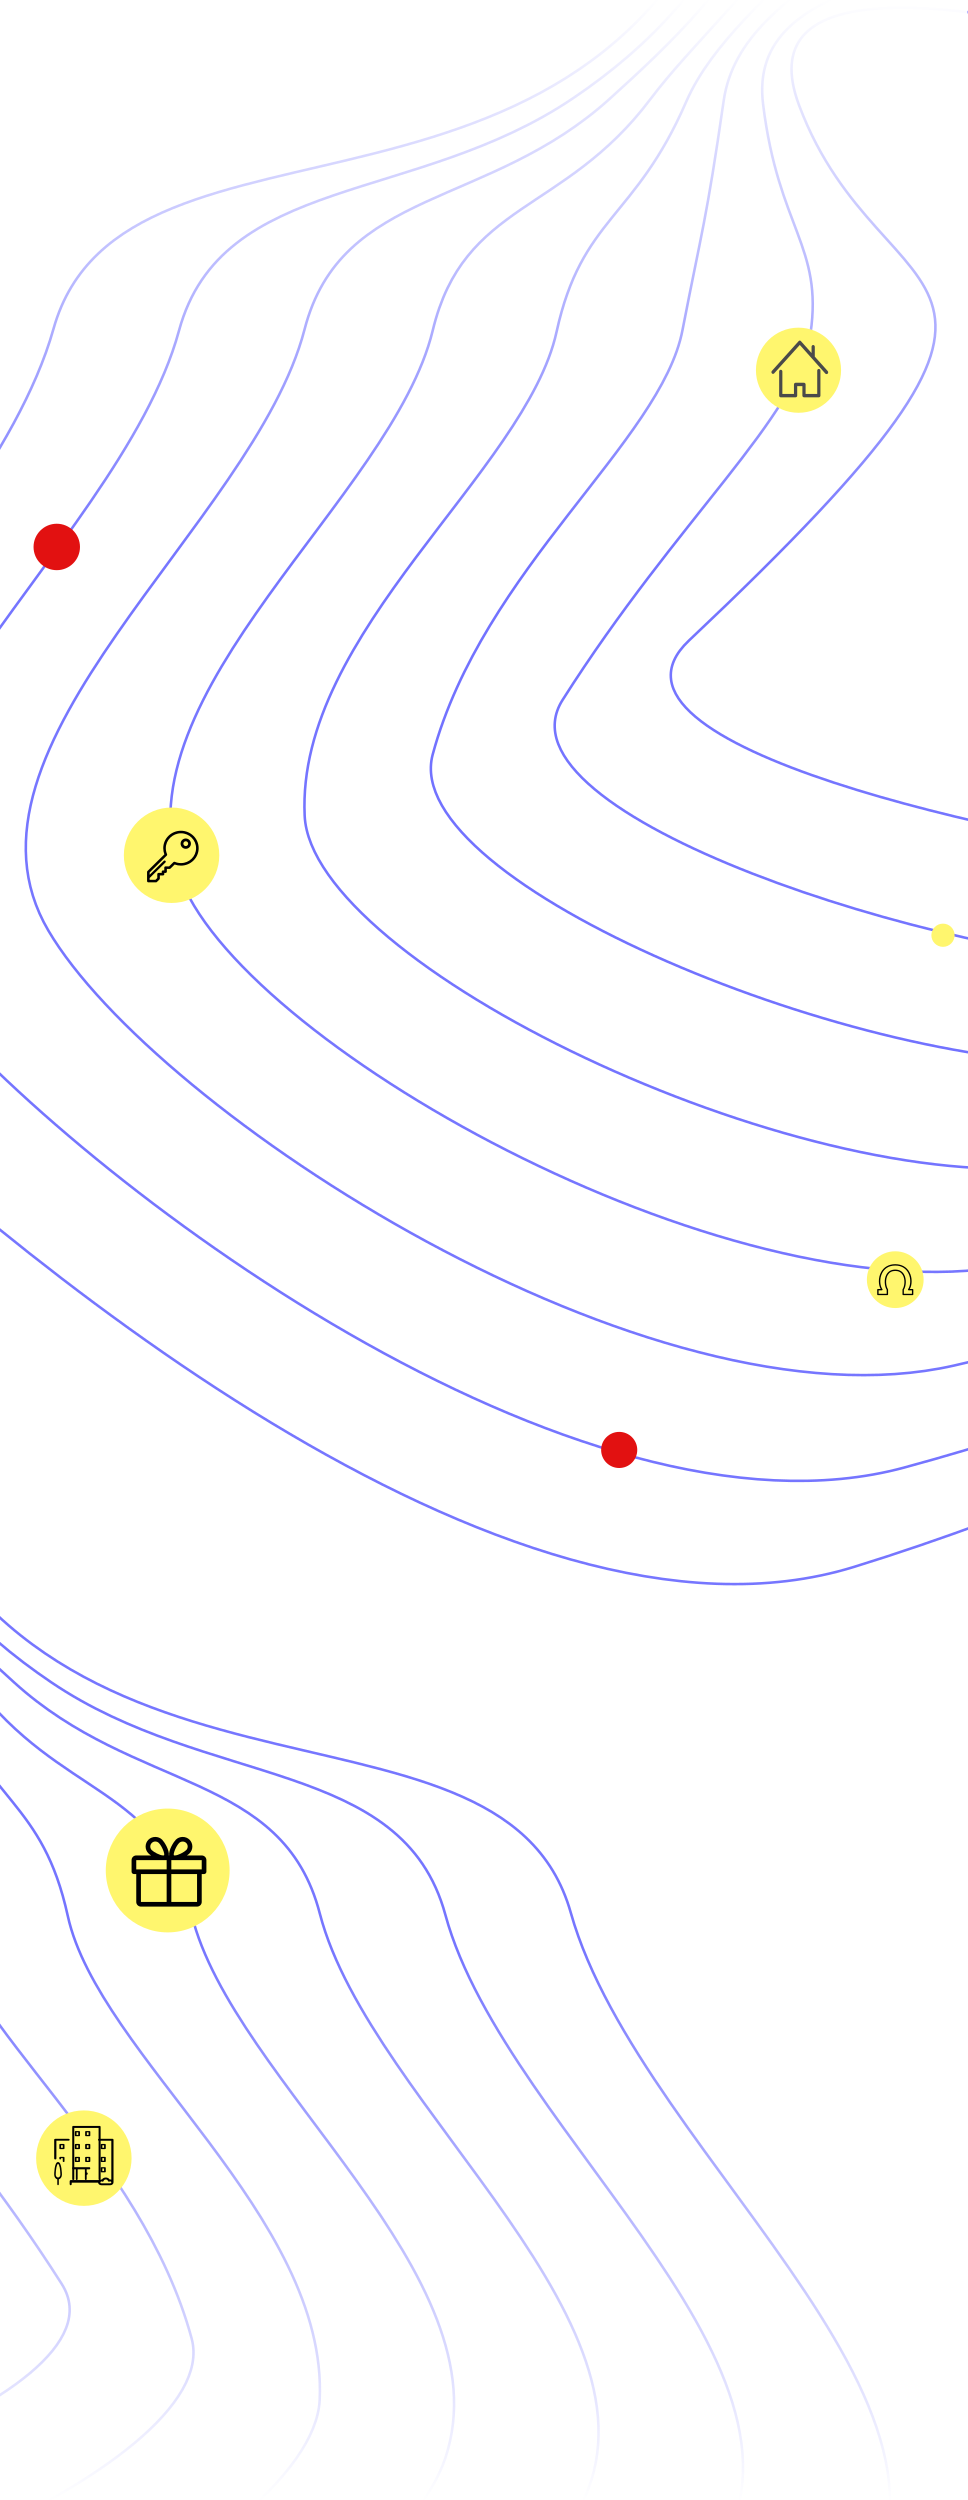
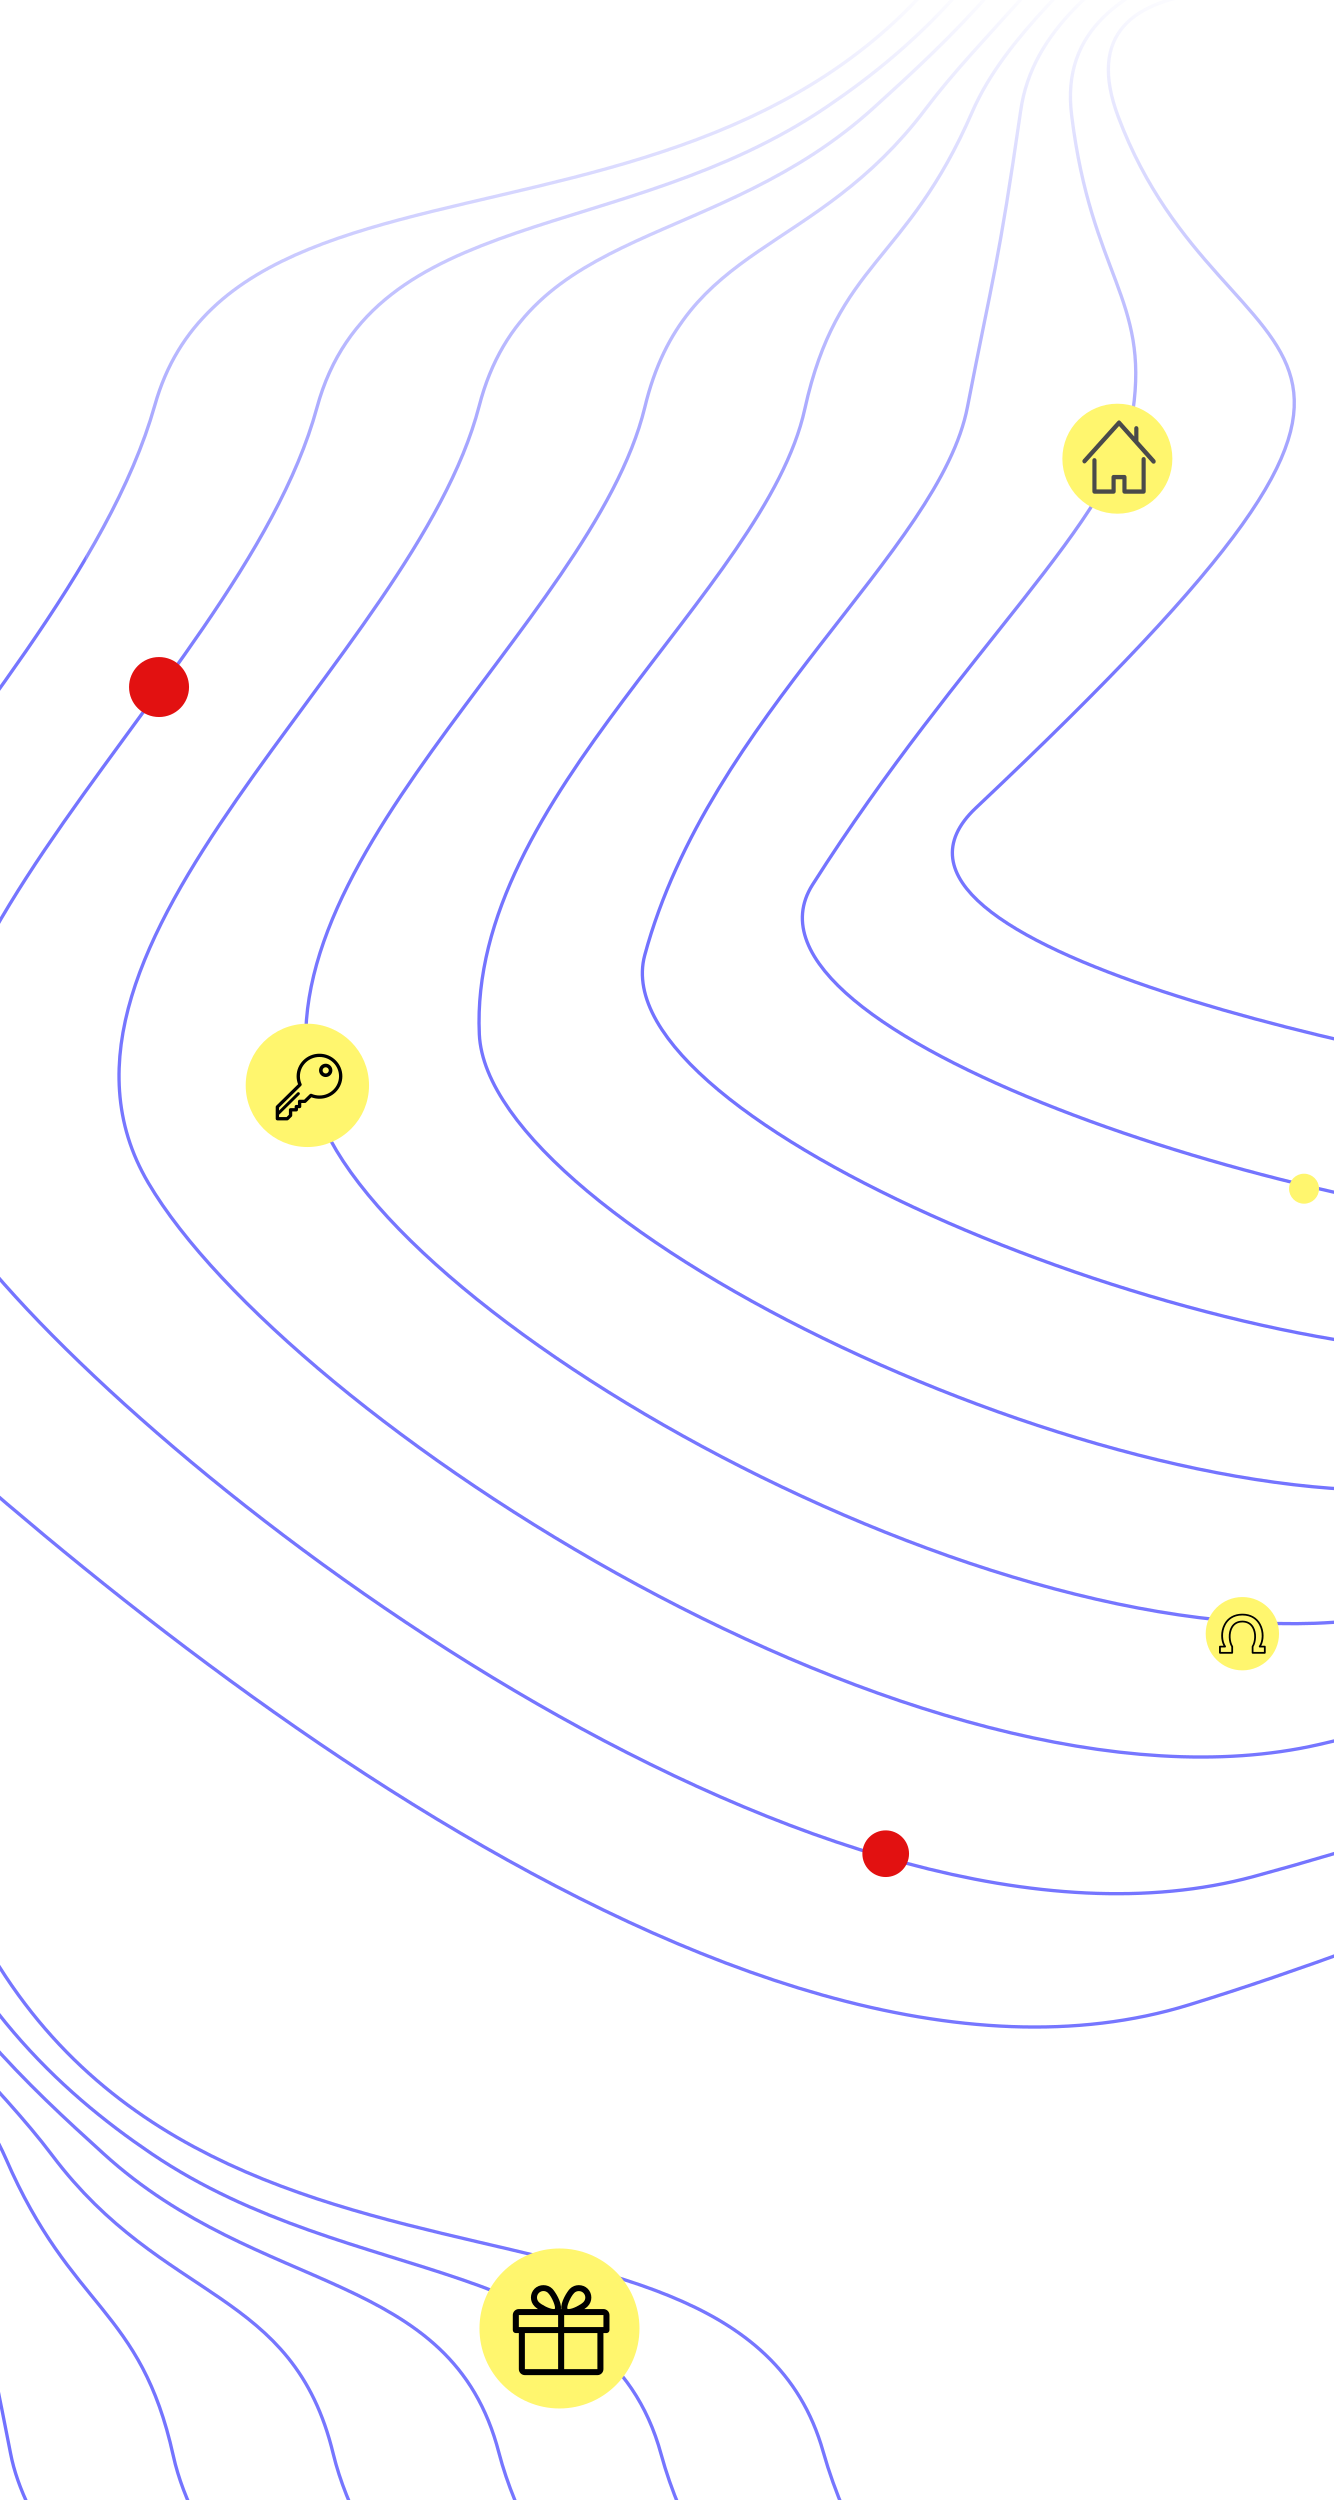
- <svg xmlns="http://www.w3.org/2000/svg" width="375px" height="969px" viewBox="0 0 375 969" version="1.1">
-   <defs>
-     <linearGradient x1="50%" y1="93.192%" x2="50%" y2="0%" id="linearGradient-1">
-       <stop stop-color="#FFFFFF" stop-opacity="0" offset="0%" />
-       <stop stop-color="#FFFFFF" offset="100%" />
+ <svg xmlns="http://www.w3.org/2000/svg" xmlns:xlink="http://www.w3.org/1999/xlink" width="400" height="750" viewBox="0 0 400 750" version="1.1" id="svg250">
+   <defs id="defs142">
+     <linearGradient x1="0.5" y1="0.932" x2="0.5" y2="0" id="linearGradient-1">
+       <stop stop-color="#FFFFFF" stop-opacity="0" offset="0%" id="stop137" />
+       <stop stop-color="#FFFFFF" offset="100%" id="stop139" />
    </linearGradient>
+     <linearGradient xlink:href="#linearGradient-1" id="linearGradient256" x1="146.202" y1="272.498" x2="146.202" y2="0" gradientTransform="scale(1.282473,0.7797435)" gradientUnits="userSpaceOnUse" />
+     <linearGradient xlink:href="#linearGradient-1" id="linearGradient258" x1="146.202" y1="1222.81" x2="146.202" y2="950.312" gradientTransform="scale(1.282473,0.7797435)" gradientUnits="userSpaceOnUse" />
  </defs>
-   <g id="3-вариант" stroke="none" stroke-width="1" fill="none" fill-rule="evenodd">
-     <g id="Untitled-1" transform="translate(438, 195) scale(-1, 1) translate(-438, -195) translate(-103, -224)" stroke="#3535FF">
-       <path d="M386.182,289.984 C386.182,289.984 706.041,166.886 669.253,264.875 C636.756,351.636 549.075,318.564 711.969,472.284 C755.502,513.521 585.66,549.042 510.856,558.841 C436.052,568.64 351.437,621.105 331.408,531.486 C311.378,441.867 386.182,289.984 386.182,289.984 Z" id="Shape" stroke-opacity="0.683" />
-       <path d="M361.453,248.87 C361.453,248.87 565.481,192.318 640.563,217.429 C668.106,226.616 686.469,238.866 683.204,264.59 C677.287,312.363 659.945,319.509 664.842,353.195 C669.534,385.452 716.257,424.855 760.939,495.289 C789.299,540 613.427,595.735 530.184,598.185 C446.941,600.839 363.085,629.422 328.197,566.949 C314.935,543.267 273.721,462.011 296.981,407.501 C326.156,338.495 361.453,248.87 361.453,248.87 Z" id="Shape" stroke-opacity="0.686" />
-       <path d="M337.073,206.818 C337.073,206.818 576.941,157.863 649.269,206.614 C674.604,223.749 695.036,238.843 698.509,263.117 C705.252,309.828 706.886,312.888 714.446,351.848 C722.619,394.887 791.882,444.658 811.292,516.459 C824.777,566.638 642.322,640.479 550.175,635.787 C458.029,631.095 357.709,644.354 324.814,601.11 C300.296,594.991 215.505,477.091 250.239,411.41 C290.898,334.713 337.073,206.818 337.073,206.818 Z" id="Shape" stroke-opacity="0.694" />
-       <path d="M312.443,166.251 C312.443,166.251 588.006,123.592 657.254,197.48 C680.541,222.381 703.01,240.546 713.02,263.406 C732.834,309.127 753.465,308.106 763.271,352.602 C775.118,406.69 864.181,469.148 860.912,540.177 C858.257,597.532 670.531,687.952 569.825,675.909 C469.12,663.663 360.856,657.335 321.84,637.129 C289.361,646.722 157.401,493.436 203.771,416.896 C255.452,331.987 312.443,166.251 312.443,166.251 Z" id="Shape" stroke-opacity="0.684" />
-       <path d="M287.246,124.511 C287.246,124.511 599.175,88.176 664.704,187.179 C686.139,219.635 710.84,241.069 726.967,262.503 C760.447,307.003 799.234,302.104 811.278,352.116 C826.997,416.825 932.947,491.945 909.675,562.574 C888.444,626.67 698.183,734.247 588.763,714.65 C479.343,695.054 363.391,669.129 317.867,671.783 C277.243,697.095 98.21,508.479 156.595,421.316 C219.062,328.028 287.246,124.511 287.246,124.511 Z" id="Shape" stroke-opacity="0.675" />
-       <path d="M263.434,83.23 C263.434,83.23 612.235,53.033 673.704,177.29 C693.513,217.281 720.062,241.765 742.321,261.964 C789.495,305.015 846.676,296.446 860.971,351.739 C880.576,427.231 1002.288,513.334 960.22,584.745 C919.172,654.525 727.209,780.21 609.172,753.277 C491.135,726.345 363.908,674.928 315.305,706.758 C262.209,741.647 40.226,523.739 110.68,426.007 C183.994,324.194 263.434,83.23 263.434,83.23 Z" id="Shape" stroke-opacity="0.674" />
-       <path d="M239.019,42.401 C239.019,42.401 624.737,18.522 681.677,167.918 C699.84,215.471 728.412,242.819 756.779,262.004 C817.596,303.231 893.107,291.393 909.638,352.213 C933.108,438.543 1070.66,534.262 1009.435,608.144 C948.414,681.821 755.351,827.134 628.615,792.847 C501.879,758.559 368.408,691.005 312.285,742.436 C253.305,796.52 -18.126,539.569 64.528,431.196 C148.202,320.987 239.019,42.401 239.019,42.401 Z" id="Shape" stroke-opacity="0.676" />
-       <path d="M214.041,0.479 C214.041,0.479 637.171,-16.873 689.424,157.259 C741.678,331.391 930.892,254.43 958.244,351.397 C985.595,448.568 1139.498,553.088 1058.872,630.253 C978.247,707.418 783.317,873.18 647.989,831.332 C512.661,789.687 373.251,704.969 308.546,777.234 C243.842,849.5 -77.231,554.517 17.274,435.503 C111.78,316.489 214.041,0.479 214.041,0.479 Z" id="Shape" stroke-opacity="0.675" />
+   <g id="3-вариант" style="fill:none;fill-rule:evenodd;stroke:none;stroke-width:1" transform="translate(25.7105,-5.888565)">
+     <g id="Untitled-1" transform="matrix(-1,0,0,1,979,-224)" style="stroke:#3535ff">
+       <path d="m 386.182,289.984 c 0,0 319.859,-123.099 283.07,-25.11 -32.497,86.761 -120.177,53.69 42.716,207.41 43.534,41.237 -126.309,76.758 -201.113,86.557 -74.804,9.799 -159.419,62.264 -179.448,-27.355 -20.03,-89.619 54.775,-241.502 54.775,-241.502 z" id="Shape" style="stroke-opacity:0.683" />
+       <path d="m 361.453,248.87 c 0,0 204.027,-56.552 279.109,-31.44 27.544,9.187 45.906,21.437 42.642,47.161 -5.917,47.773 -23.259,54.919 -18.362,88.605 4.693,32.257 51.415,71.66 96.097,142.095 C 789.298,540 613.427,595.735 530.184,598.185 446.941,600.839 363.085,629.422 328.197,566.949 314.935,543.267 273.721,462.011 296.981,407.501 326.156,338.495 361.453,248.87 361.453,248.87 Z" id="path145" style="stroke-opacity:0.686" />
+       <path d="m 337.073,206.818 c 0,0 239.867,-48.955 312.195,-0.204 25.335,17.134 45.767,32.229 49.24,56.502 6.742,46.711 8.377,49.771 15.937,88.731 8.173,43.04 77.436,92.811 96.846,164.611 13.485,50.179 -168.97,124.019 -261.116,119.328 -92.147,-4.692 -192.466,8.567 -225.361,-34.676 -24.518,-6.119 -109.309,-124.019 -74.575,-189.701 40.659,-76.696 86.834,-204.591 86.834,-204.591 z" id="path147" style="stroke-opacity:0.694" />
+       <path d="m 312.443,166.251 c 0,0 275.562,-42.659 344.81,31.229 23.287,24.901 45.757,43.067 55.766,65.927 19.814,45.72 40.446,44.7 50.251,89.195 11.848,54.089 100.91,116.546 97.642,187.575 C 858.257,597.532 670.531,687.952 569.825,675.909 469.12,663.663 360.856,657.335 321.84,637.129 289.361,646.722 157.401,493.436 203.771,416.896 255.452,331.987 312.443,166.251 312.443,166.251 Z" id="path149" style="stroke-opacity:0.684" />
+       <path d="m 287.246,124.511 c 0,0 311.929,-36.335 377.459,62.668 21.435,32.457 46.136,53.89 62.263,75.324 33.479,44.5 72.266,39.601 84.311,89.613 15.719,64.709 121.669,139.829 98.396,210.458 C 888.444,626.67 698.183,734.247 588.763,714.65 479.343,695.054 363.391,669.129 317.867,671.783 277.243,697.095 98.21,508.479 156.595,421.316 219.062,328.028 287.246,124.511 287.246,124.511 Z" id="path151" style="stroke-opacity:0.675" />
+       <path d="m 263.434,83.23 c 0,0 348.801,-30.197 410.271,94.06 19.809,39.991 46.357,64.475 68.617,84.674 47.174,43.051 104.355,34.482 118.65,89.775 19.605,75.493 141.318,161.595 99.249,233.007 C 919.172,654.525 727.209,780.21 609.172,753.277 491.135,726.345 363.908,674.928 315.305,706.758 262.209,741.647 40.226,523.739 110.68,426.007 183.994,324.194 263.434,83.23 263.434,83.23 Z" id="path153" style="stroke-opacity:0.674" />
+       <path d="m 239.019,42.401 c 0,0 385.718,-23.879 442.657,125.516 18.163,47.553 46.735,74.902 75.103,94.086 60.817,41.227 136.328,29.389 152.859,90.209 23.47,86.331 161.022,182.05 99.797,255.931 C 948.414,681.821 755.351,827.134 628.615,792.847 501.879,758.559 368.408,691.005 312.285,742.436 253.305,796.52 -18.126,539.569 64.528,431.196 148.202,320.986 239.019,42.401 239.019,42.401 Z" id="path155" style="stroke-opacity:0.676" />
+       <path d="m 214.041,0.479 c 0,0 423.13,-17.352 475.383,156.78 52.253,174.132 241.468,97.171 268.819,194.138 27.351,97.171 181.254,201.691 100.629,278.856 C 978.247,707.418 783.317,873.181 647.989,831.332 512.661,789.687 373.251,704.969 308.546,777.234 243.842,849.5 -77.231,554.517 17.274,435.503 111.78,316.489 214.041,0.479 214.041,0.479 Z" id="path157" style="stroke-opacity:0.675" />
    </g>
-     <g id="Untitled-1" transform="translate(-737, 390)" stroke="#3535FF">
-       <path d="M361.453,248.87 C361.453,248.87 565.481,192.318 640.563,217.429 C668.106,226.616 686.469,238.866 683.204,264.59 C677.287,312.363 659.945,319.509 664.842,353.195 C669.534,385.452 716.257,424.855 760.939,495.289 C789.299,540 613.427,595.735 530.184,598.185 C446.941,600.839 363.085,629.422 328.197,566.949 C314.935,543.267 273.721,462.011 296.981,407.501 C326.156,338.495 361.453,248.87 361.453,248.87 Z" id="Shape" stroke-opacity="0.686" />
-       <path d="M337.073,206.818 C337.073,206.818 576.941,157.863 649.269,206.614 C674.604,223.749 695.036,238.843 698.509,263.117 C705.252,309.828 706.886,312.888 714.446,351.848 C722.619,394.887 791.882,444.658 811.292,516.459 C824.777,566.638 642.322,640.479 550.175,635.787 C458.029,631.095 357.709,644.354 324.814,601.11 C300.296,594.991 215.505,477.091 250.239,411.41 C290.898,334.713 337.073,206.818 337.073,206.818 Z" id="Shape" stroke-opacity="0.694" />
-       <path d="M312.443,166.251 C312.443,166.251 588.006,123.592 657.254,197.48 C680.541,222.381 703.01,240.546 713.02,263.406 C732.834,309.127 753.465,308.106 763.271,352.602 C775.118,406.69 864.181,469.148 860.912,540.177 C858.257,597.532 670.531,687.952 569.825,675.909 C469.12,663.663 360.856,657.335 321.84,637.129 C289.361,646.722 157.401,493.436 203.771,416.896 C255.452,331.987 312.443,166.251 312.443,166.251 Z" id="Shape" stroke-opacity="0.684" />
-       <path d="M287.246,124.511 C287.246,124.511 599.175,88.176 664.704,187.179 C686.139,219.635 710.84,241.069 726.967,262.503 C760.447,307.003 799.234,302.104 811.278,352.116 C826.997,416.825 932.947,491.945 909.675,562.574 C888.444,626.67 698.183,734.247 588.763,714.65 C479.343,695.054 363.391,669.129 317.867,671.783 C277.243,697.095 98.21,508.479 156.595,421.316 C219.062,328.028 287.246,124.511 287.246,124.511 Z" id="Shape" stroke-opacity="0.675" />
-       <path d="M263.434,83.23 C263.434,83.23 612.235,53.033 673.704,177.29 C693.513,217.281 720.062,241.765 742.321,261.964 C789.495,305.015 846.676,296.446 860.971,351.739 C880.576,427.231 1002.288,513.334 960.22,584.745 C919.172,654.525 727.209,780.21 609.172,753.277 C491.135,726.345 363.908,674.928 315.305,706.758 C262.209,741.647 40.226,523.739 110.68,426.007 C183.994,324.194 263.434,83.23 263.434,83.23 Z" id="Shape" stroke-opacity="0.674" />
-       <path d="M239.019,42.401 C239.019,42.401 624.737,18.522 681.677,167.918 C699.84,215.471 728.412,242.819 756.779,262.004 C817.596,303.231 893.107,291.393 909.638,352.213 C933.108,438.543 1070.66,534.262 1009.435,608.144 C948.414,681.821 755.351,827.134 628.615,792.847 C501.879,758.559 368.408,691.005 312.285,742.436 C253.305,796.52 -18.126,539.569 64.528,431.196 C148.202,320.987 239.019,42.401 239.019,42.401 Z" id="Shape" stroke-opacity="0.676" />
-       <path d="M214.041,0.479 C214.041,0.479 637.171,-16.873 689.424,157.259 C741.678,331.391 930.892,254.43 958.244,351.397 C985.595,448.568 1139.498,553.088 1058.872,630.253 C978.247,707.418 783.317,873.18 647.989,831.332 C512.661,789.687 373.251,704.969 308.546,777.234 C243.842,849.5 -77.231,554.517 17.274,435.503 C111.78,316.489 214.041,0.479 214.041,0.479 Z" id="Shape" stroke-opacity="0.675" />
+     <g id="g174" transform="translate(-737,390)" style="stroke:#3535ff">
+       <path d="m 361.453,248.87 c 0,0 204.027,-56.552 279.109,-31.44 27.544,9.187 45.906,21.437 42.642,47.161 -5.917,47.773 -23.259,54.919 -18.362,88.605 4.693,32.257 51.415,71.66 96.097,142.095 C 789.298,540 613.427,595.735 530.184,598.185 446.941,600.839 363.085,629.422 328.197,566.949 314.935,543.267 273.721,462.011 296.981,407.501 326.156,338.495 361.453,248.87 361.453,248.87 Z" id="path160" style="stroke-opacity:0.686" />
+       <path d="m 337.073,206.818 c 0,0 239.867,-48.955 312.195,-0.204 25.335,17.134 45.767,32.229 49.24,56.502 6.742,46.711 8.377,49.771 15.937,88.731 8.173,43.04 77.436,92.811 96.846,164.611 13.485,50.179 -168.97,124.019 -261.116,119.328 -92.147,-4.692 -192.466,8.567 -225.361,-34.676 -24.518,-6.119 -109.309,-124.019 -74.575,-189.701 40.659,-76.696 86.834,-204.591 86.834,-204.591 z" id="path162" style="stroke-opacity:0.694" />
+       <path d="m 312.443,166.251 c 0,0 275.562,-42.659 344.81,31.229 23.287,24.901 45.757,43.067 55.766,65.927 19.814,45.72 40.446,44.7 50.251,89.195 11.848,54.089 100.91,116.546 97.642,187.575 C 858.257,597.532 670.531,687.952 569.825,675.909 469.12,663.663 360.856,657.335 321.84,637.129 289.361,646.722 157.401,493.436 203.771,416.896 255.452,331.987 312.443,166.251 312.443,166.251 Z" id="path164" style="stroke-opacity:0.684" />
+       <path d="m 287.246,124.511 c 0,0 311.929,-36.335 377.459,62.668 21.435,32.457 46.136,53.89 62.263,75.324 33.479,44.5 72.266,39.601 84.311,89.613 15.719,64.709 121.669,139.829 98.396,210.458 C 888.444,626.67 698.183,734.247 588.763,714.65 479.343,695.054 363.391,669.129 317.867,671.783 277.243,697.095 98.21,508.479 156.595,421.316 219.062,328.028 287.246,124.511 287.246,124.511 Z" id="path166" style="stroke-opacity:0.675" />
+       <path d="m 263.434,83.23 c 0,0 348.801,-30.197 410.271,94.06 19.809,39.991 46.357,64.475 68.617,84.674 47.174,43.051 104.355,34.482 118.65,89.775 19.605,75.493 141.318,161.595 99.249,233.007 C 919.172,654.525 727.209,780.21 609.172,753.277 491.135,726.345 363.908,674.928 315.305,706.758 262.209,741.647 40.226,523.739 110.68,426.007 183.994,324.194 263.434,83.23 263.434,83.23 Z" id="path168" style="stroke-opacity:0.674" />
+       <path d="m 239.019,42.401 c 0,0 385.718,-23.879 442.657,125.516 18.163,47.553 46.735,74.902 75.103,94.086 60.817,41.227 136.328,29.389 152.859,90.209 23.47,86.331 161.022,182.05 99.797,255.931 C 948.414,681.821 755.351,827.134 628.615,792.847 501.879,758.559 368.408,691.005 312.285,742.436 253.305,796.52 -18.126,539.569 64.528,431.196 148.202,320.986 239.019,42.401 239.019,42.401 Z" id="path170" style="stroke-opacity:0.676" />
+       <path d="m 214.041,0.479 c 0,0 423.13,-17.352 475.383,156.78 52.253,174.132 241.468,97.171 268.819,194.138 27.351,97.171 181.254,201.691 100.629,278.856 C 978.247,707.418 783.317,873.181 647.989,831.332 512.661,789.687 373.251,704.969 308.546,777.234 243.842,849.5 -77.231,554.517 17.274,435.503 111.78,316.489 214.041,0.479 214.041,0.479 Z" id="path172" style="stroke-opacity:0.675" />
    </g>
-     <rect id="Rectangle-2" fill="url(#linearGradient-1)" x="0" y="0" width="375" height="228" />
-     <rect id="Rectangle-2" fill="url(#linearGradient-1)" transform="translate(187.5, 855) scale(1, -1) translate(-187.5, -855) " x="0" y="741" width="375" height="228" />
-     <circle id="Oval-2" fill="#FFF66E" cx="309.5" cy="143.5" r="16.5" />
-     <circle id="Oval-2" fill="#FFF66E" cx="66.5" cy="331.5" r="18.5" />
-     <circle id="Oval-2" fill="#E21111" cx="22" cy="212" r="9" />
-     <circle id="Oval-2" fill="#FFF66E" cx="365.5" cy="362.5" r="4.5" />
-     <circle id="Oval-2" fill="#E21111" cx="240" cy="562" r="7" />
-     <circle id="Oval-2" fill="#FFF66E" cx="41.5" cy="841.5" r="4.5" />
-     <circle id="Oval-2" fill="#FFF66E" cx="347" cy="496" r="11" />
-     <circle id="Oval-2" fill="#FFF66E" cx="65" cy="725" r="24" />
-     <g id="house-outline" transform="translate(299, 132)" fill="#4A4A4A" fill-rule="nonzero">
-       <path d="M18.388,11 C18.03,11 17.753,11.287 17.753,11.662 L17.753,20.7 L13.251,20.7 L13.251,17.009 C13.251,16.663 12.974,16.36 12.639,16.36 L9.384,16.36 C9.026,16.36 8.737,16.663 8.737,17.009 L8.737,20.7 L4.247,20.7 L4.247,11.962 C4.247,11.613 3.97,11.323 3.612,11.323 C3.277,11.323 3,11.613 3,11.962 L3,21.361 C3,21.71 3.277,22 3.612,22 L9.384,22 C9.719,22 9.996,21.71 9.996,21.361 L9.996,17.671 L12.004,17.671 L12.004,21.361 C12.004,21.71 12.281,22 12.639,22 L18.388,22 C18.723,22 19,21.71 19,21.361 L19,11.662 C19,11.287 18.723,11 18.388,11 Z" id="Shape" />
-       <path d="M21.82,11.819 L16.817,6.232 L16.817,2.423 C16.817,2.026 16.529,1.72 16.171,1.72 C15.837,1.72 15.56,2.026 15.56,2.423 L15.56,4.835 L11.433,0.219 C11.307,0.077 11.156,0 11.007,0 C10.834,0 10.684,0.079 10.557,0.219 L0.193,11.742 C-0.056,12.018 -0.072,12.461 0.193,12.716 C0.423,13.011 0.82,12.992 1.069,12.716 L11.007,1.693 L20.921,12.82 C21.025,12.934 21.175,13 21.371,13 C21.544,13 21.694,12.934 21.82,12.82 C22.051,12.562 22.068,12.098 21.82,11.819 Z" id="Shape" />
+     <rect id="Rectangle-2" x="0" y="0" width="375" height="228" style="fill:url(#linearGradient256)" />
+     <rect id="rect177" transform="matrix(1,0,0,-1,0,1710)" x="0" y="741" width="375" height="228" style="fill:url(#linearGradient258)" />
+     <circle id="Oval-2" cx="309.5" cy="143.5" r="16.5" style="fill:#fff66e" />
+     <circle id="circle180" cx="66.5" cy="331.5" r="18.5" style="fill:#fff66e" />
+     <circle id="circle182" cx="22" cy="212" r="9" style="fill:#e21111" />
+     <circle id="circle184" cx="365.5" cy="362.5" r="4.5" style="fill:#fff66e" />
+     <circle id="circle186" cx="240" cy="562" r="7" style="fill:#e21111" />
+     <circle id="circle188" cx="41.5" cy="841.5" r="4.5" style="fill:#fff66e" />
+     <circle id="circle190" cx="347" cy="496" r="11" style="fill:#fff66e" />
+     <circle id="circle192" cx="142.131" cy="704.432" r="24" style="fill:#fff66e" />
+     <g id="house-outline" transform="translate(299,132)" style="fill:#4a4a4a;fill-rule:nonzero">
+       <path d="m 18.388,11 c -0.358,0 -0.635,0.287 -0.635,0.662 v 9.038 h -4.502 v -3.691 c 0,-0.346 -0.277,-0.649 -0.612,-0.649 H 9.384 c -0.358,0 -0.646,0.303 -0.646,0.649 v 3.691 H 4.247 v -8.738 c 0,-0.349 -0.277,-0.639 -0.635,-0.639 C 3.277,11.323 3,11.613 3,11.962 v 9.4 C 3,21.71 3.277,22 3.612,22 H 9.384 C 9.719,22 9.996,21.71 9.996,21.361 v -3.691 h 2.009 v 3.691 C 12.004,21.71 12.281,22 12.639,22 h 5.749 C 18.723,22 19,21.71 19,21.361 V 11.662 C 19,11.287 18.723,11 18.388,11 Z" id="path194" />
+       <path d="M 21.82,11.819 16.817,6.232 V 2.423 c 0,-0.397 -0.288,-0.703 -0.646,-0.703 -0.334,0 -0.611,0.306 -0.611,0.703 V 4.835 L 11.433,0.219 C 11.307,0.077 11.156,0 11.007,0 c -0.173,0 -0.323,0.079 -0.45,0.219 L 0.193,11.742 c -0.249,0.276 -0.265,0.719 0,0.974 0.23,0.295 0.627,0.276 0.876,0 L 11.007,1.693 20.921,12.82 C 21.025,12.934 21.175,13 21.371,13 c 0.173,0 0.323,-0.066 0.45,-0.18 0.231,-0.257 0.248,-0.722 0,-1.001 z" id="path196" />
    </g>
-     <g id="key-(1)" transform="translate(57, 322)" fill="#000000" fill-rule="nonzero">
-       <path d="M13.134,0 C9.347,0 6.267,3.032 6.267,6.76 C6.267,7.588 6.417,8.394 6.712,9.158 L0.147,15.622 C0.053,15.715 0,15.84 0,15.971 L0,19.507 C0,19.779 0.224,20 0.5,20 L3.461,20 C3.594,20 3.721,19.948 3.815,19.856 L4.812,18.875 C4.906,18.783 4.959,18.657 4.959,18.527 L4.959,17.321 L6.183,17.321 C6.459,17.321 6.683,17.1 6.683,16.828 L6.683,16.345 L7.174,16.345 C7.45,16.345 7.674,16.125 7.674,15.852 L7.674,14.793 L8.751,14.793 C8.883,14.793 9.011,14.741 9.105,14.648 L10.697,13.081 C11.473,13.372 12.292,13.519 13.134,13.519 C16.92,13.519 20,10.487 20,6.76 C20,3.032 16.92,0 13.134,0 Z M13.134,12.534 C12.315,12.534 11.522,12.371 10.779,12.05 C10.587,11.967 10.37,12.013 10.229,12.149 C10.227,12.15 10.226,12.151 10.224,12.153 L8.544,13.807 L7.174,13.807 C6.897,13.807 6.673,14.028 6.673,14.3 L6.673,15.36 L6.183,15.36 C5.907,15.36 5.682,15.58 5.682,15.852 L5.682,16.335 L4.459,16.335 C4.183,16.335 3.958,16.556 3.958,16.828 L3.958,18.322 L3.254,19.015 L1.001,19.015 L1.001,18.319 L7.117,12.297 C7.293,12.124 7.293,11.844 7.117,11.671 C6.941,11.497 6.656,11.497 6.48,11.671 L1.001,17.065 L1.001,16.175 L7.655,9.624 C7.656,9.622 7.658,9.621 7.659,9.619 C7.797,9.48 7.844,9.267 7.759,9.077 C7.433,8.346 7.268,7.566 7.268,6.76 C7.268,3.576 9.899,0.985 13.134,0.985 C16.368,0.985 18.999,3.576 18.999,6.76 C18.999,9.944 16.368,12.534 13.134,12.534 Z" id="Shape" />
-       <path d="M15,3 C13.897,3 13,3.897 13,5 C13,6.103 13.897,7 15,7 C16.103,7 17,6.103 17,5 C17,3.897 16.103,3 15,3 Z M15,5.932 C14.486,5.932 14.068,5.514 14.068,5 C14.068,4.486 14.486,4.068 15,4.068 C15.514,4.068 15.932,4.486 15.932,5 C15.932,5.514 15.514,5.932 15,5.932 Z" id="Shape" />
+     <g id="key-(1)" transform="translate(57,322)" style="fill:#000000;fill-rule:nonzero">
+       <path d="M 13.134,0 C 9.347,0 6.267,3.032 6.267,6.76 c 0,0.829 0.15,1.634 0.445,2.399 L 0.147,15.622 C 0.053,15.715 0,15.84 0,15.971 v 3.537 C 0,19.779 0.224,20 0.5,20 H 3.461 c 0.133,0 0.26,-0.052 0.354,-0.144 l 0.998,-0.981 c 0.094,-0.092 0.147,-0.218 0.147,-0.349 v -1.206 h 1.224 c 0.276,0 0.5,-0.221 0.5,-0.493 v -0.483 h 0.49 c 0.276,0 0.5,-0.221 0.5,-0.493 v -1.06 H 8.751 c 0.133,0 0.26,-0.052 0.354,-0.144 l 1.592,-1.567 c 0.777,0.291 1.595,0.438 2.437,0.438 C 16.92,13.519 20,10.487 20,6.76 20,3.032 16.92,0 13.134,0 Z m 0,12.534 c -0.819,0 -1.611,-0.163 -2.355,-0.484 -0.192,-0.083 -0.409,-0.037 -0.55,0.099 -0.002,0.001 -0.003,0.003 -0.005,0.004 L 8.544,13.807 H 7.174 c -0.276,0 -0.5,0.221 -0.5,0.493 v 1.06 h -0.49 c -0.276,0 -0.5,0.221 -0.5,0.493 v 0.483 H 4.459 c -0.276,0 -0.5,0.221 -0.5,0.493 v 1.494 l -0.704,0.692 H 1.001 V 18.319 L 7.117,12.297 c 0.176,-0.173 0.176,-0.454 0,-0.627 -0.176,-0.173 -0.461,-0.173 -0.637,0 L 1.001,17.065 v -0.89 L 7.655,9.624 c 0.002,-0.001 0.003,-0.003 0.004,-0.004 C 7.797,9.48 7.844,9.267 7.759,9.077 7.433,8.346 7.268,7.566 7.268,6.76 c 0,-3.184 2.631,-5.774 5.866,-5.774 3.234,0 5.866,2.59 5.866,5.774 -7.9e-5,3.184 -2.631,5.774 -5.866,5.774 z" id="path199" />
+       <path d="m 15,3 c -1.103,0 -2,0.897 -2,2 0,1.103 0.897,2 2,2 1.103,0 2,-0.897 2,-2 0,-1.103 -0.897,-2 -2,-2 z m 0,2.932 c -0.514,0 -0.932,-0.418 -0.932,-0.932 0,-0.514 0.418,-0.932 0.932,-0.932 0.514,0 0.932,0.418 0.932,0.932 0,0.514 -0.418,0.932 -0.932,0.932 z" id="path201" />
    </g>
-     <circle id="Oval-2" fill="#FFF66E" cx="32.5" cy="836.5" r="18.5" />
-     <g id="horseshoe" transform="translate(340, 490)" fill="#000000" fill-rule="nonzero">
-       <path d="M13.729,9.604 L12.665,9.604 C13.53,8.036 13.699,5.326 12.492,3.092 C11.415,1.098 9.463,0 7,0 C4.537,0 2.585,1.098 1.509,3.092 C0.304,5.326 0.475,8.022 1.335,9.604 L0.271,9.604 C0.121,9.604 0,9.721 0,9.865 L0,11.739 C0,11.883 0.121,12 0.271,12 L3.946,12 C4.095,12 4.217,11.883 4.217,11.739 C4.219,11.721 4.219,11.704 4.217,11.687 L4.217,9.857 C4.217,9.808 4.202,9.761 4.176,9.719 C3.363,8.451 3.119,5.874 4.084,4.203 C4.697,3.152 5.67,2.613 7,2.613 C8.331,2.613 9.303,3.152 9.924,4.21 C10.889,5.88 10.659,8.46 9.846,9.726 C9.819,9.768 9.805,9.816 9.805,9.865 L9.805,11.739 C9.805,11.883 9.926,12 10.076,12 L13.729,12 C13.879,12 14,11.883 14,11.739 L14,9.865 C14,9.721 13.879,9.604 13.729,9.604 Z M13.459,11.477 L10.331,11.477 L10.331,9.938 C11.214,8.502 11.45,5.786 10.396,3.957 C9.697,2.744 8.521,2.091 7,2.091 C5.479,2.091 4.304,2.744 3.613,3.957 C2.558,5.786 2.8,8.502 3.677,9.938 L3.677,11.477 L0.542,11.477 L0.542,10.127 L1.819,10.127 C1.968,10.125 2.089,10.01 2.089,9.864 C2.089,9.812 2.072,9.76 2.04,9.716 C1.076,8.386 0.783,5.569 1.987,3.332 C2.683,2.051 4.115,0.523 7,0.523 C9.886,0.523 11.317,2.051 12.013,3.332 C13.222,5.569 12.93,8.386 11.966,9.713 C11.88,9.832 11.91,9.995 12.034,10.077 C12.079,10.107 12.133,10.124 12.187,10.124 L13.464,10.124 L13.459,11.477 Z" id="Shape" />
+     <circle id="circle204" cx="32.5" cy="836.5" r="18.5" style="fill:#fff66e" />
+     <g id="horseshoe" transform="translate(340,490)" style="fill:#000000;fill-rule:nonzero">
+       <path d="M 13.729,9.604 H 12.665 C 13.53,8.036 13.699,5.326 12.492,3.092 11.415,1.098 9.463,0 7,0 4.537,0 2.585,1.098 1.509,3.092 0.304,5.326 0.475,8.022 1.335,9.604 H 0.271 C 0.121,9.604 0,9.721 0,9.865 V 11.739 C 0,11.883 0.121,12 0.271,12 H 3.946 c 0.149,0 0.271,-0.117 0.271,-0.261 0.002,-0.018 0.002,-0.035 0,-0.053 v -1.83 c 0,-0.048 -0.014,-0.096 -0.041,-0.137 C 3.363,8.451 3.119,5.874 4.084,4.203 4.697,3.152 5.67,2.613 7,2.613 c 1.33,0 2.303,0.538 2.923,1.597 0.966,1.67 0.735,4.25 -0.078,5.516 -0.027,0.042 -0.041,0.09 -0.041,0.139 V 11.739 C 9.805,11.883 9.926,12 10.076,12 h 3.653 C 13.879,12 14,11.883 14,11.739 V 9.865 C 14,9.721 13.879,9.604 13.729,9.604 Z M 13.459,11.477 H 10.331 V 9.938 C 11.214,8.502 11.45,5.786 10.396,3.957 9.697,2.744 8.521,2.091 7,2.091 c -1.521,0 -2.697,0.653 -3.388,1.866 C 2.558,5.786 2.8,8.502 3.677,9.938 V 11.477 H 0.542 V 10.127 H 1.819 c 0.149,-0.002 0.27,-0.118 0.27,-0.263 0,-0.053 -0.017,-0.104 -0.049,-0.148 C 1.076,8.386 0.783,5.569 1.987,3.332 2.683,2.051 4.115,0.523 7,0.523 c 2.886,0 4.317,1.529 5.013,2.81 1.208,2.237 0.916,5.053 -0.048,6.38 -0.085,0.119 -0.055,0.282 0.068,0.364 0.045,0.03 0.099,0.047 0.153,0.047 h 1.277 z" id="path206" />
    </g>
-     <g id="gift" transform="translate(51, 712)" fill="#000000" fill-rule="nonzero">
-       <path d="M27.188,7.174 L21.453,7.174 C21.864,6.895 22.218,6.617 22.464,6.368 C23.925,4.907 23.925,2.528 22.464,1.066 C21.045,-0.354 18.569,-0.356 17.148,1.066 C16.363,1.85 14.277,5.042 14.565,7.174 L14.435,7.174 C14.721,5.042 12.637,1.85 11.852,1.066 C10.431,-0.356 7.955,-0.354 6.536,1.066 C5.075,2.528 5.075,4.907 6.534,6.368 C6.782,6.617 7.136,6.895 7.547,7.174 L1.812,7.174 C0.814,7.174 0,7.983 0,8.976 L0,13.482 C0,13.98 0.406,14.383 0.906,14.383 L1.812,14.383 L1.812,25.198 C1.812,26.191 2.626,27 3.625,27 L25.375,27 C26.374,27 27.188,26.191 27.188,25.198 L27.188,14.383 L28.094,14.383 C28.594,14.383 29,13.98 29,13.482 L29,8.976 C29,7.983 28.186,7.174 27.188,7.174 Z M7.821,2.337 C8.189,1.969 8.676,1.767 9.195,1.767 C9.711,1.767 10.199,1.969 10.567,2.337 C11.789,3.559 13.003,6.68 12.581,7.115 C12.581,7.115 12.504,7.174 12.245,7.174 C10.993,7.174 8.602,5.88 7.821,5.098 C7.061,4.337 7.061,3.097 7.821,2.337 Z M13.594,25.198 L3.625,25.198 L3.625,14.383 L13.594,14.383 L13.594,25.198 Z M13.594,12.581 L1.812,12.581 L1.812,8.976 L12.245,8.976 L13.594,8.976 L13.594,12.581 Z M18.433,2.337 C19.169,1.603 20.445,1.605 21.179,2.337 C21.939,3.097 21.939,4.337 21.179,5.098 C20.398,5.88 18.007,7.174 16.755,7.174 C16.496,7.174 16.419,7.116 16.418,7.115 C15.997,6.68 17.212,3.559 18.433,2.337 Z M25.375,25.198 L15.406,25.198 L15.406,14.383 L25.375,14.383 L25.375,25.198 Z M27.188,12.581 L15.406,12.581 L15.406,8.976 L16.755,8.976 L27.188,8.976 L27.188,12.581 Z" id="Shape" />
+     <g id="gift" transform="translate(51,712)" style="fill:#000000;fill-rule:nonzero">
+       <path d="m 104.319,-13.394 h -5.735 c 0.411,-0.279 0.765,-0.557 1.011,-0.806 1.461,-1.462 1.461,-3.841 0,-5.303 -1.419,-1.42 -3.895,-1.422 -5.316,0 -0.785,0.784 -2.871,3.976 -2.583,6.108 h -0.131 c 0.286,-2.132 -1.798,-5.324 -2.583,-6.108 -1.421,-1.422 -3.897,-1.42 -5.316,0 -1.461,1.462 -1.461,3.841 -0.002,5.303 0.248,0.249 0.602,0.526 1.013,0.806 h -5.735 c -0.999,0 -1.812,0.809 -1.812,1.802 v 4.506 c 0,0.497 0.406,0.901 0.906,0.901 h 0.906 V 4.629 c 0,0.993 0.814,1.802 1.812,1.802 H 102.507 c 0.999,0 1.812,-0.809 1.812,-1.802 V -6.185 h 0.906 c 0.5,0 0.906,-0.404 0.906,-0.901 v -4.506 c 0,-0.993 -0.814,-1.802 -1.812,-1.802 z m -19.367,-4.838 c 0.368,-0.368 0.856,-0.57 1.374,-0.57 0.517,0 1.004,0.202 1.372,0.57 1.222,1.222 2.436,4.344 2.014,4.778 0,0 -0.076,0.059 -0.335,0.059 -1.252,0 -3.643,-1.294 -4.424,-2.076 -0.759,-0.761 -0.759,-2.001 0,-2.761 z m 5.773,22.861 h -9.969 V -6.185 h 9.969 z m 0,-12.617 h -11.781 v -3.605 h 10.433 1.349 z m 4.839,-10.245 c 0.736,-0.734 2.012,-0.732 2.746,0 0.759,0.761 0.759,2.001 0,2.761 -0.781,0.782 -3.172,2.076 -4.424,2.076 -0.259,0 -0.335,-0.058 -0.337,-0.059 -0.42,-0.434 0.794,-3.556 2.015,-4.778 z M 102.506,4.629 H 92.538 V -6.185 h 9.969 z m 1.812,-12.617 H 92.538 v -3.605 h 1.349 10.433 z" id="path209" />
    </g>
-     <g id="building" transform="translate(21, 824)" fill="#000000" fill-rule="nonzero">
-       <path d="M17.6,21 L6.4,21 C6.179,21 6,21.224 6,21.5 L6,22.5 C6,22.776 6.179,23 6.4,23 C6.621,23 6.8,22.776 6.8,22.5 L6.8,22 L17.6,22 C17.821,22 18,21.776 18,21.5 C18,21.224 17.821,21 17.6,21 Z" id="Shape" />
-       <path d="M8,8.75 C8,8.888 8.149,9 8.333,9 L9.667,9 C9.851,9 10,8.888 10,8.75 L10,7.25 C10,7.112 9.851,7 9.667,7 L8.333,7 C8.149,7 8,7.112 8,7.25 L8,8.75 L8,8.75 Z M8.667,7.5 L9.333,7.5 L9.333,8.5 L8.667,8.5 L8.667,7.5 Z" id="Shape" />
-       <path d="M5.571,5 L0.429,5 C0.192,5 0,5.163 0,5.364 L0,12.636 C0,12.837 0.192,13 0.429,13 C0.665,13 0.857,12.837 0.857,12.636 L0.857,5.727 L5.571,5.727 C5.808,5.727 6,5.564 6,5.364 C6,5.163 5.808,5 5.571,5 Z" id="Shape" />
-       <path d="M18,17.75 C18,17.888 18.149,18 18.333,18 L19.667,18 C19.851,18 20,17.888 20,17.75 L20,16.25 C20,16.112 19.851,16 19.667,16 L18.333,16 C18.149,16 18,16.112 18,16.25 L18,17.75 Z M18.667,16.5 L19.333,16.5 L19.333,17.5 L18.667,17.5 L18.667,16.5 Z" id="Shape" />
-       <path d="M1.5,14 C0.017,14 0,18.826 0,18.875 C0,19.781 0.516,20.538 1.2,20.712 L1.2,22.625 C1.2,22.832 1.334,23 1.5,23 C1.666,23 1.8,22.832 1.8,22.625 L1.8,20.712 C2.484,20.538 3,19.781 3,18.875 C3,18.826 2.983,14 1.5,14 Z M1.5,20 C1.004,20 0.6,19.495 0.6,18.875 C0.6,17.007 1.001,14.75 1.5,14.75 C1.999,14.75 2.4,17.007 2.4,18.875 C2.4,19.495 1.996,20 1.5,20 Z" id="Shape" />
-       <path d="M3.667,12 L2.333,12 C2.149,12 2,12.112 2,12.25 L2,12.75 C2,12.888 2.149,13 2.333,13 C2.517,13 2.667,12.888 2.667,12.75 L2.667,12.5 L3.333,12.5 L3.333,13.75 C3.333,13.888 3.483,14 3.667,14 C3.851,14 4,13.888 4,13.75 L4,12.25 C4,12.112 3.851,12 3.667,12 Z" id="Shape" />
-       <path d="M18.333,9 L19.667,9 C19.851,9 20,8.888 20,8.75 L20,7.25 C20,7.112 19.851,7 19.667,7 L18.333,7 C18.149,7 18,7.112 18,7.25 L18,8.75 C18,8.888 18.149,9 18.333,9 Z M18.667,7.5 L19.333,7.5 L19.333,8.5 L18.667,8.5 L18.667,7.5 Z" id="Shape" />
-       <path d="M3.667,7 L2.333,7 C2.149,7 2,7.112 2,7.25 L2,8.75 C2,8.888 2.149,9 2.333,9 L3.667,9 C3.851,9 4,8.888 4,8.75 L4,7.25 C4,7.112 3.851,7 3.667,7 Z M3.333,8.5 L2.667,8.5 L2.667,7.5 L3.333,7.5 L3.333,8.5 L3.333,8.5 Z" id="Shape" />
-       <path d="M12,8.75 C12,8.888 12.149,9 12.333,9 L13.667,9 C13.851,9 14,8.888 14,8.75 L14,7.25 C14,7.112 13.851,7 13.667,7 L12.333,7 C12.149,7 12,7.112 12,7.25 L12,8.75 Z M12.667,7.5 L13.333,7.5 L13.333,8.5 L12.667,8.5 L12.667,7.5 Z" id="Shape" />
-       <path d="M22.571,5 L17.429,5 C17.192,5 17,5.168 17,5.375 C17,5.582 17.192,5.75 17.429,5.75 L22.143,5.75 L22.143,20.819 C22.008,20.777 21.866,20.75 21.714,20.75 C21.64,20.75 21.566,20.756 21.494,20.767 C21.198,20.301 20.636,20 20,20 C19.364,20 18.802,20.301 18.506,20.767 C18.434,20.756 18.36,20.75 18.286,20.75 C17.577,20.75 17,21.255 17,21.875 C17,22.495 17.577,23 18.286,23 L21.714,23 C22.423,23 23,22.495 23,21.875 L23,5.375 C23,5.168 22.808,5 22.571,5 Z M21.714,22.25 L18.286,22.25 C18.05,22.25 17.857,22.082 17.857,21.875 C17.857,21.668 18.05,21.5 18.286,21.5 C18.368,21.5 18.446,21.521 18.518,21.561 C18.635,21.627 18.782,21.639 18.911,21.593 C19.041,21.548 19.136,21.449 19.168,21.331 C19.258,20.989 19.601,20.75 20,20.75 C20.399,20.75 20.742,20.989 20.832,21.331 C20.864,21.449 20.959,21.548 21.089,21.593 C21.218,21.639 21.365,21.627 21.482,21.561 C21.761,21.404 22.143,21.596 22.143,21.875 C22.143,22.082 21.95,22.25 21.714,22.25 Z" id="Shape" />
-       <path d="M12.333,4 L13.667,4 C13.851,4 14,3.888 14,3.75 L14,2.25 C14,2.112 13.851,2 13.667,2 L12.333,2 C12.149,2 12,2.112 12,2.25 L12,3.75 C12,3.888 12.149,4 12.333,4 Z M12.667,2.5 L13.333,2.5 L13.333,3.5 L12.667,3.5 L12.667,2.5 Z" id="Shape" />
-       <path d="M12,13.75 C12,13.888 12.149,14 12.333,14 L13.667,14 C13.851,14 14,13.888 14,13.75 L14,12.25 C14,12.112 13.851,12 13.667,12 L12.333,12 C12.149,12 12,12.112 12,12.25 L12,13.75 Z M12.667,12.5 L13.333,12.5 L13.333,13.5 L12.667,13.5 L12.667,12.5 Z" id="Shape" />
-       <path d="M8.333,4 L9.667,4 C9.851,4 10,3.888 10,3.75 L10,2.25 C10,2.112 9.851,2 9.667,2 L8.333,2 C8.149,2 8,2.112 8,2.25 L8,3.75 C8,3.888 8.149,4 8.333,4 Z M8.667,2.5 L9.333,2.5 L9.333,3.5 L8.667,3.5 L8.667,2.5 Z" id="Shape" />
-       <path d="M12.145,18.14 C12.055,18.235 12,18.366 12,18.497 C12,18.628 12.055,18.758 12.145,18.854 C12.24,18.945 12.37,19 12.5,19 C12.63,19 12.76,18.945 12.855,18.854 C12.945,18.759 13,18.628 13,18.497 C13,18.366 12.945,18.235 12.855,18.14 C12.665,17.953 12.335,17.953 12.145,18.14 Z" id="Shape" />
-       <path d="M8,13.75 C8,13.888 8.149,14 8.333,14 L9.667,14 C9.851,14 10,13.888 10,13.75 L10,12.25 C10,12.112 9.851,12 9.667,12 L8.333,12 C8.149,12 8,12.112 8,12.25 L8,13.75 L8,13.75 Z M8.667,12.5 L9.333,12.5 L9.333,13.5 L8.667,13.5 L8.667,12.5 Z" id="Shape" />
-       <path d="M7,16.417 C7,16.647 7.157,16.833 7.35,16.833 L8.4,16.833 L8.4,20.583 C8.4,20.813 8.557,21 8.75,21 C8.943,21 9.1,20.813 9.1,20.583 L9.1,16.833 L11.9,16.833 L11.9,20.583 C11.9,20.813 12.057,21 12.25,21 C12.443,21 12.6,20.813 12.6,20.583 L12.6,16.833 L13.65,16.833 C13.843,16.833 14,16.647 14,16.417 C14,16.187 13.843,16 13.65,16 L7.35,16 C7.157,16 7,16.187 7,16.417 Z" id="Shape" />
-       <path d="M18,13.75 C18,13.888 18.149,14 18.333,14 L19.667,14 C19.851,14 20,13.888 20,13.75 L20,12.25 C20,12.112 19.851,12 19.667,12 L18.333,12 C18.149,12 18,12.112 18,12.25 L18,13.75 Z M18.667,12.5 L19.333,12.5 L19.333,13.5 L18.667,13.5 L18.667,12.5 Z" id="Shape" />
-       <path d="M17.607,0 L7.393,0 C7.176,0 7,0.174 7,0.389 L7,20.611 C7,20.826 7.176,21 7.393,21 C7.61,21 7.786,20.826 7.786,20.611 L7.786,0.778 L17.214,0.778 L17.214,20.611 C17.214,20.826 17.39,21 17.607,21 C17.824,21 18,20.826 18,20.611 L18,0.389 C18,0.174 17.824,0 17.607,0 Z" id="Shape" />
+     <g id="building" transform="translate(21,824)" style="fill:#000000;fill-rule:nonzero">
+       <path d="M 17.6,21 H 6.4 C 6.179,21 6,21.224 6,21.5 v 1 C 6,22.776 6.179,23 6.4,23 6.621,23 6.8,22.776 6.8,22.5 V 22 H 17.6 C 17.821,22 18,21.776 18,21.5 18,21.224 17.821,21 17.6,21 Z" id="path212" />
+       <path d="M 8,8.75 C 8,8.888 8.149,9 8.333,9 H 9.667 C 9.851,9 10,8.888 10,8.75 V 7.25 C 10,7.112 9.851,7 9.667,7 H 8.333 C 8.149,7 8,7.112 8,7.25 V 8.75 Z M 8.667,7.5 H 9.333 V 8.5 H 8.667 Z" id="path214" />
+       <path d="M 5.571,5 H 0.429 C 0.192,5 0,5.163 0,5.364 V 12.636 C 0,12.837 0.192,13 0.429,13 0.665,13 0.857,12.837 0.857,12.636 V 5.727 H 5.571 C 5.808,5.727 6,5.564 6,5.364 6,5.163 5.808,5 5.571,5 Z" id="path216" />
+       <path d="M 18,17.75 C 18,17.888 18.149,18 18.333,18 h 1.333 C 19.851,18 20,17.888 20,17.75 V 16.25 C 20,16.112 19.851,16 19.667,16 H 18.333 C 18.149,16 18,16.112 18,16.25 Z m 0.667,-1.25 h 0.667 v 1 h -0.667 z" id="path218" />
+       <path d="M 1.5,14 C 0.017,14 0,18.826 0,18.875 c 0,0.906 0.516,1.663 1.2,1.837 v 1.913 C 1.2,22.832 1.334,23 1.5,23 1.666,23 1.8,22.832 1.8,22.625 V 20.712 C 2.484,20.538 3,19.781 3,18.875 3,18.826 2.983,14 1.5,14 Z m 0,6 c -0.496,0 -0.9,-0.505 -0.9,-1.125 0,-1.868 0.401,-4.125 0.9,-4.125 0.499,0 0.9,2.257 0.9,4.125 0,0.62 -0.404,1.125 -0.9,1.125 z" id="path220" />
+       <path d="M 3.667,12 H 2.333 C 2.149,12 2,12.112 2,12.25 v 0.5 c 0,0.138 0.149,0.25 0.333,0.25 0.184,0 0.333,-0.112 0.333,-0.25 v -0.25 h 0.667 v 1.25 C 3.333,13.888 3.483,14 3.667,14 3.851,14 4,13.888 4,13.75 V 12.25 C 4,12.112 3.851,12 3.667,12 Z" id="path222" />
+       <path d="m 18.333,9 h 1.333 C 19.851,9 20,8.888 20,8.75 V 7.25 C 20,7.112 19.851,7 19.667,7 H 18.333 C 18.149,7 18,7.112 18,7.25 V 8.75 C 18,8.888 18.149,9 18.333,9 Z m 0.333,-1.5 h 0.667 v 1 h -0.667 z" id="path224" />
+       <path d="M 3.667,7 H 2.333 C 2.149,7 2,7.112 2,7.25 V 8.75 C 2,8.888 2.149,9 2.333,9 H 3.667 C 3.851,9 4,8.888 4,8.75 V 7.25 C 4,7.112 3.851,7 3.667,7 Z M 3.333,8.5 H 2.667 V 7.5 h 0.667 v 1 z" id="path226" />
+       <path d="M 12,8.75 C 12,8.888 12.149,9 12.333,9 h 1.333 C 13.851,9 14,8.888 14,8.75 V 7.25 C 14,7.112 13.851,7 13.667,7 H 12.333 C 12.149,7 12,7.112 12,7.25 Z m 0.667,-1.25 h 0.667 v 1 h -0.667 z" id="path228" />
+       <path d="M 22.571,5 H 17.429 C 17.192,5 17,5.168 17,5.375 c 0,0.207 0.192,0.375 0.429,0.375 h 4.714 V 20.819 C 22.008,20.777 21.866,20.75 21.714,20.75 c -0.074,0 -0.148,0.006 -0.22,0.017 -0.296,-0.466 -0.858,-0.767 -1.494,-0.767 -0.636,0 -1.198,0.301 -1.494,0.767 -0.072,-0.011 -0.146,-0.017 -0.22,-0.017 -0.709,0 -1.286,0.505 -1.286,1.125 0,0.62 0.577,1.125 1.286,1.125 h 3.429 C 22.423,23 23,22.495 23,21.875 V 5.375 C 23,5.168 22.808,5 22.571,5 Z m -0.857,17.25 h -3.429 c -0.236,0 -0.429,-0.168 -0.429,-0.375 0,-0.207 0.192,-0.375 0.429,-0.375 0.082,0 0.16,0.021 0.232,0.061 0.117,0.066 0.264,0.078 0.393,0.032 0.129,-0.046 0.225,-0.144 0.256,-0.263 C 19.258,20.989 19.601,20.75 20,20.75 c 0.399,0 0.742,0.239 0.832,0.581 0.031,0.119 0.127,0.217 0.256,0.263 0.129,0.046 0.276,0.034 0.393,-0.032 0.279,-0.158 0.661,0.035 0.661,0.314 -5e-5,0.207 -0.192,0.375 -0.429,0.375 z" id="path230" />
+       <path d="m 12.333,4 h 1.333 C 13.851,4 14,3.888 14,3.75 V 2.25 C 14,2.112 13.851,2 13.667,2 H 12.333 C 12.149,2 12,2.112 12,2.25 V 3.75 C 12,3.888 12.149,4 12.333,4 Z m 0.333,-1.5 h 0.667 v 1 h -0.667 z" id="path232" />
+       <path d="M 12,13.75 C 12,13.888 12.149,14 12.333,14 h 1.333 C 13.851,14 14,13.888 14,13.75 V 12.25 C 14,12.112 13.851,12 13.667,12 H 12.333 C 12.149,12 12,12.112 12,12.25 Z m 0.667,-1.25 h 0.667 v 1 h -0.667 z" id="path234" />
+       <path d="M 8.333,4 H 9.667 C 9.851,4 10,3.888 10,3.75 V 2.25 C 10,2.112 9.851,2 9.667,2 H 8.333 C 8.149,2 8,2.112 8,2.25 V 3.75 C 8,3.888 8.149,4 8.333,4 Z M 8.667,2.5 h 0.667 v 1 H 8.667 Z" id="path236" />
+       <path d="M 12.145,18.14 C 12.055,18.235 12,18.366 12,18.497 c 0,0.131 0.055,0.262 0.145,0.357 C 12.24,18.945 12.37,19 12.5,19 12.63,19 12.76,18.945 12.855,18.854 12.945,18.759 13,18.628 13,18.497 c 0,-0.131 -0.055,-0.262 -0.145,-0.357 -0.19,-0.186 -0.52,-0.186 -0.71,0 z" id="path238" />
+       <path d="M 8,13.75 C 8,13.888 8.149,14 8.333,14 H 9.667 C 9.851,14 10,13.888 10,13.75 V 12.25 C 10,12.112 9.851,12 9.667,12 H 8.333 C 8.149,12 8,12.112 8,12.25 v 1.5 z m 0.667,-1.25 h 0.667 v 1 H 8.667 Z" id="path240" />
+       <path d="m 7,16.417 c 0,0.23 0.157,0.417 0.35,0.417 H 8.4 v 3.75 C 8.4,20.813 8.557,21 8.75,21 8.943,21 9.1,20.813 9.1,20.583 v -3.75 h 2.8 v 3.75 C 11.9,20.813 12.057,21 12.25,21 12.443,21 12.6,20.813 12.6,20.583 v -3.75 h 1.05 C 13.843,16.833 14,16.647 14,16.417 14,16.187 13.843,16 13.65,16 H 7.35 C 7.157,16 7,16.187 7,16.417 Z" id="path242" />
+       <path d="M 18,13.75 C 18,13.888 18.149,14 18.333,14 h 1.333 C 19.851,14 20,13.888 20,13.75 V 12.25 C 20,12.112 19.851,12 19.667,12 H 18.333 C 18.149,12 18,12.112 18,12.25 Z m 0.667,-1.25 h 0.667 v 1 h -0.667 z" id="path244" />
+       <path d="M 17.607,0 H 7.393 C 7.176,0 7,0.174 7,0.389 V 20.611 C 7,20.826 7.176,21 7.393,21 7.61,21 7.786,20.826 7.786,20.611 V 0.778 h 9.429 V 20.611 C 17.214,20.826 17.39,21 17.607,21 17.824,21 18,20.826 18,20.611 V 0.389 C 18,0.174 17.824,0 17.607,0 Z" id="path246" />
    </g>
  </g>
</svg>
